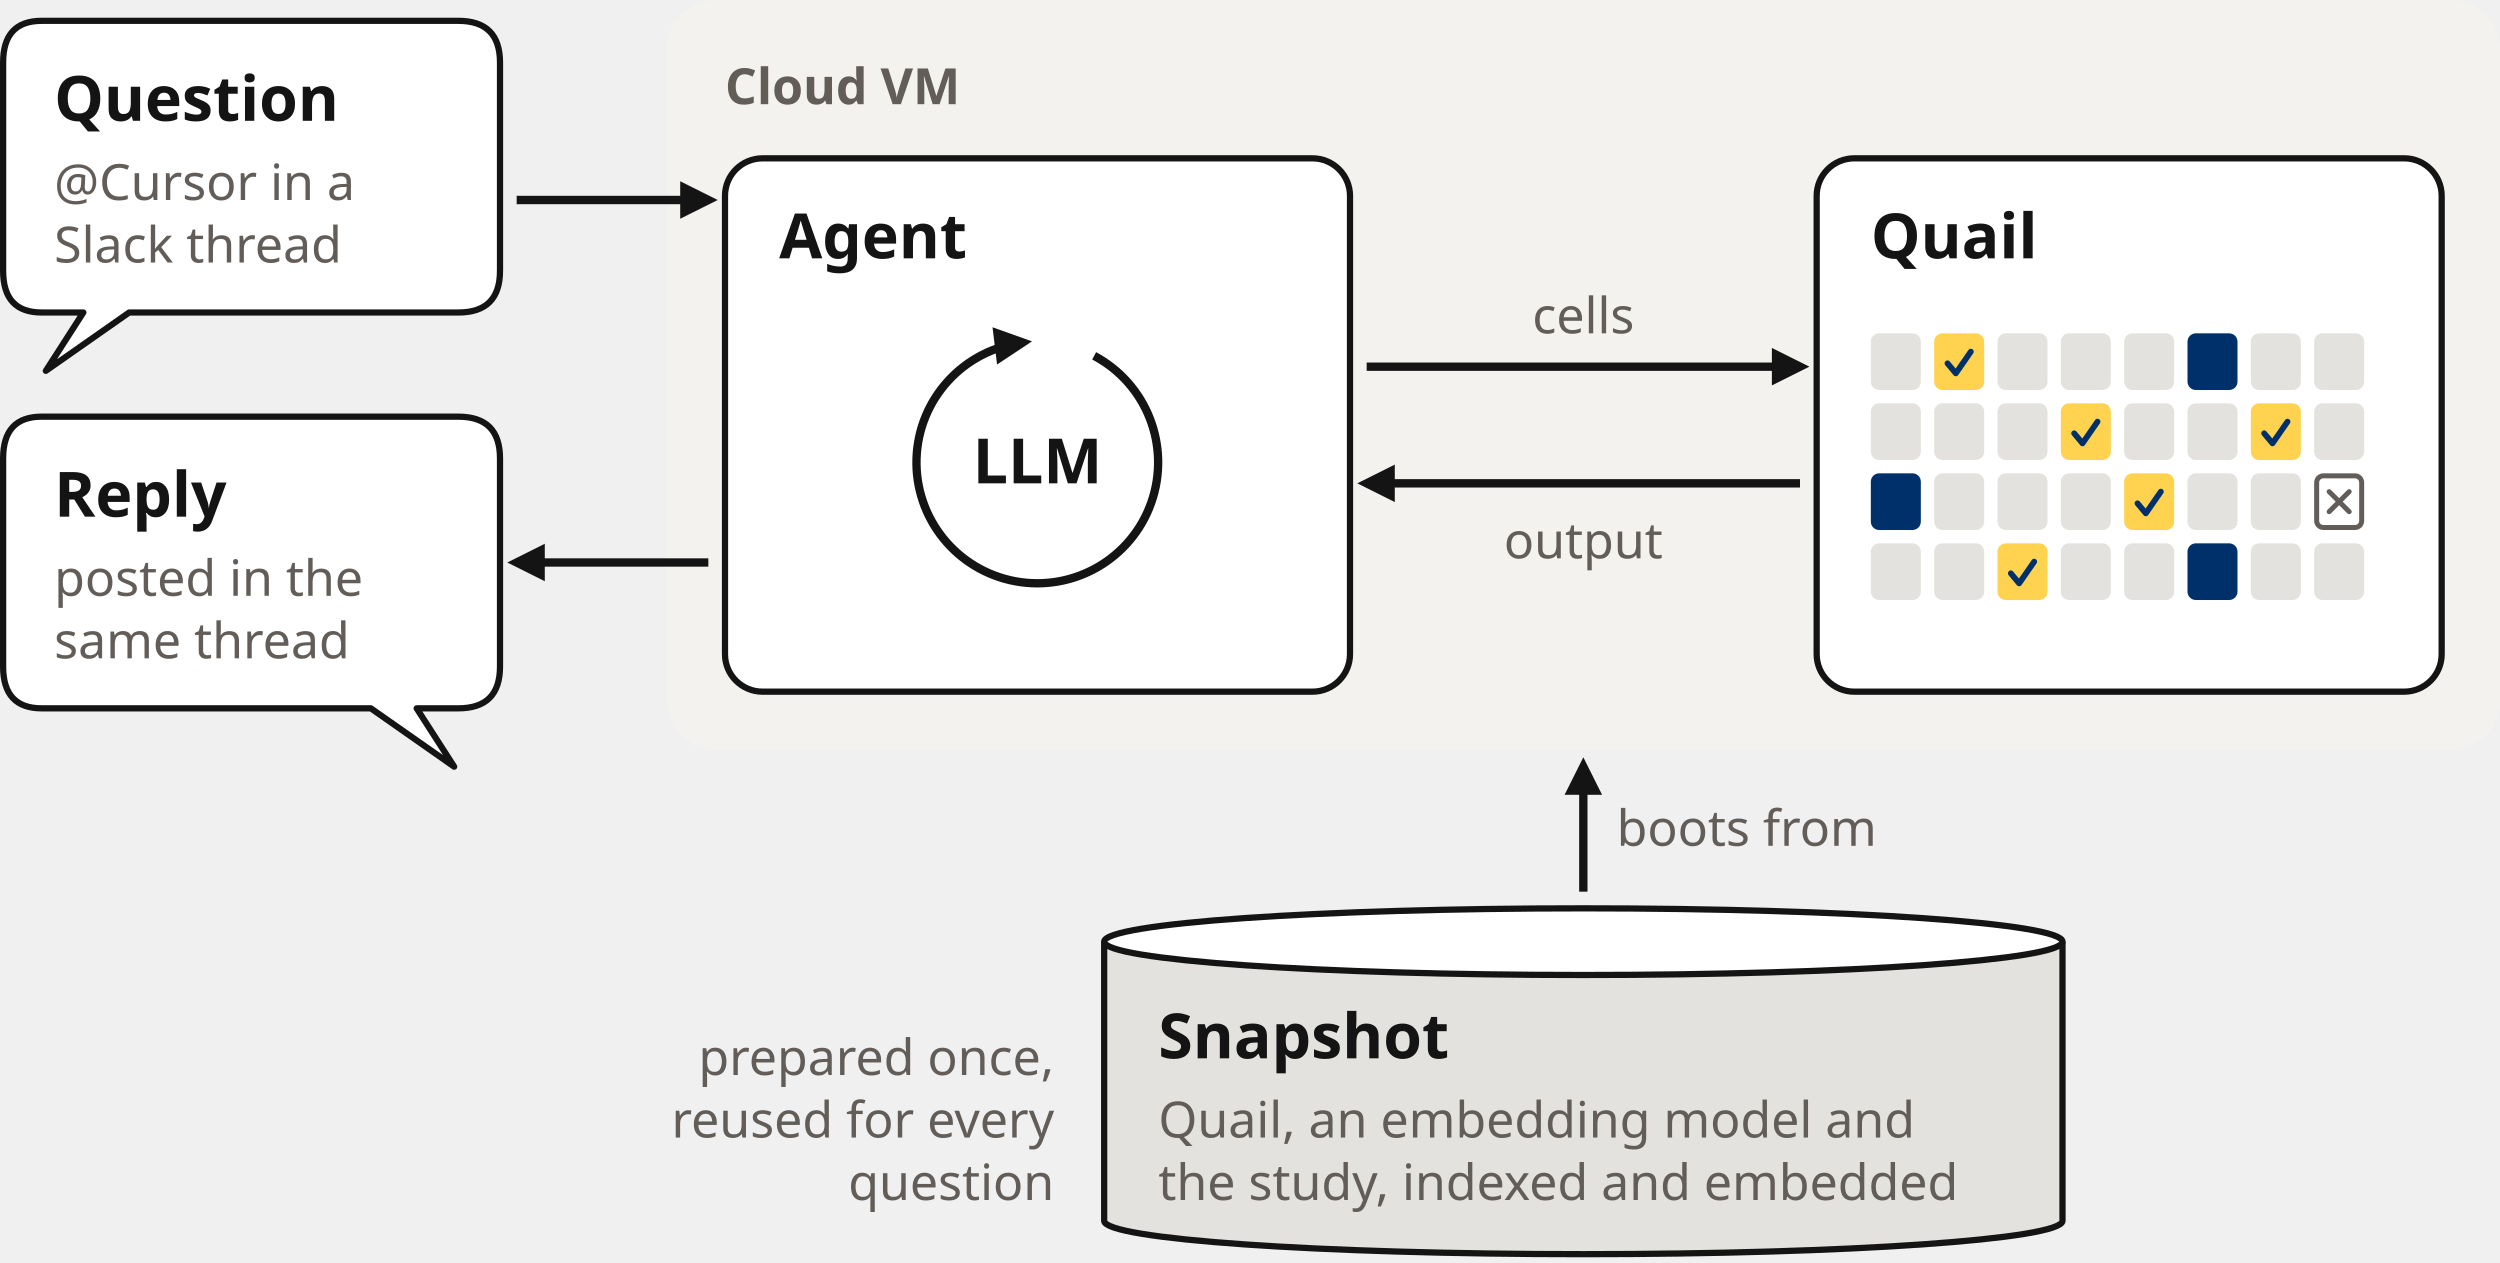
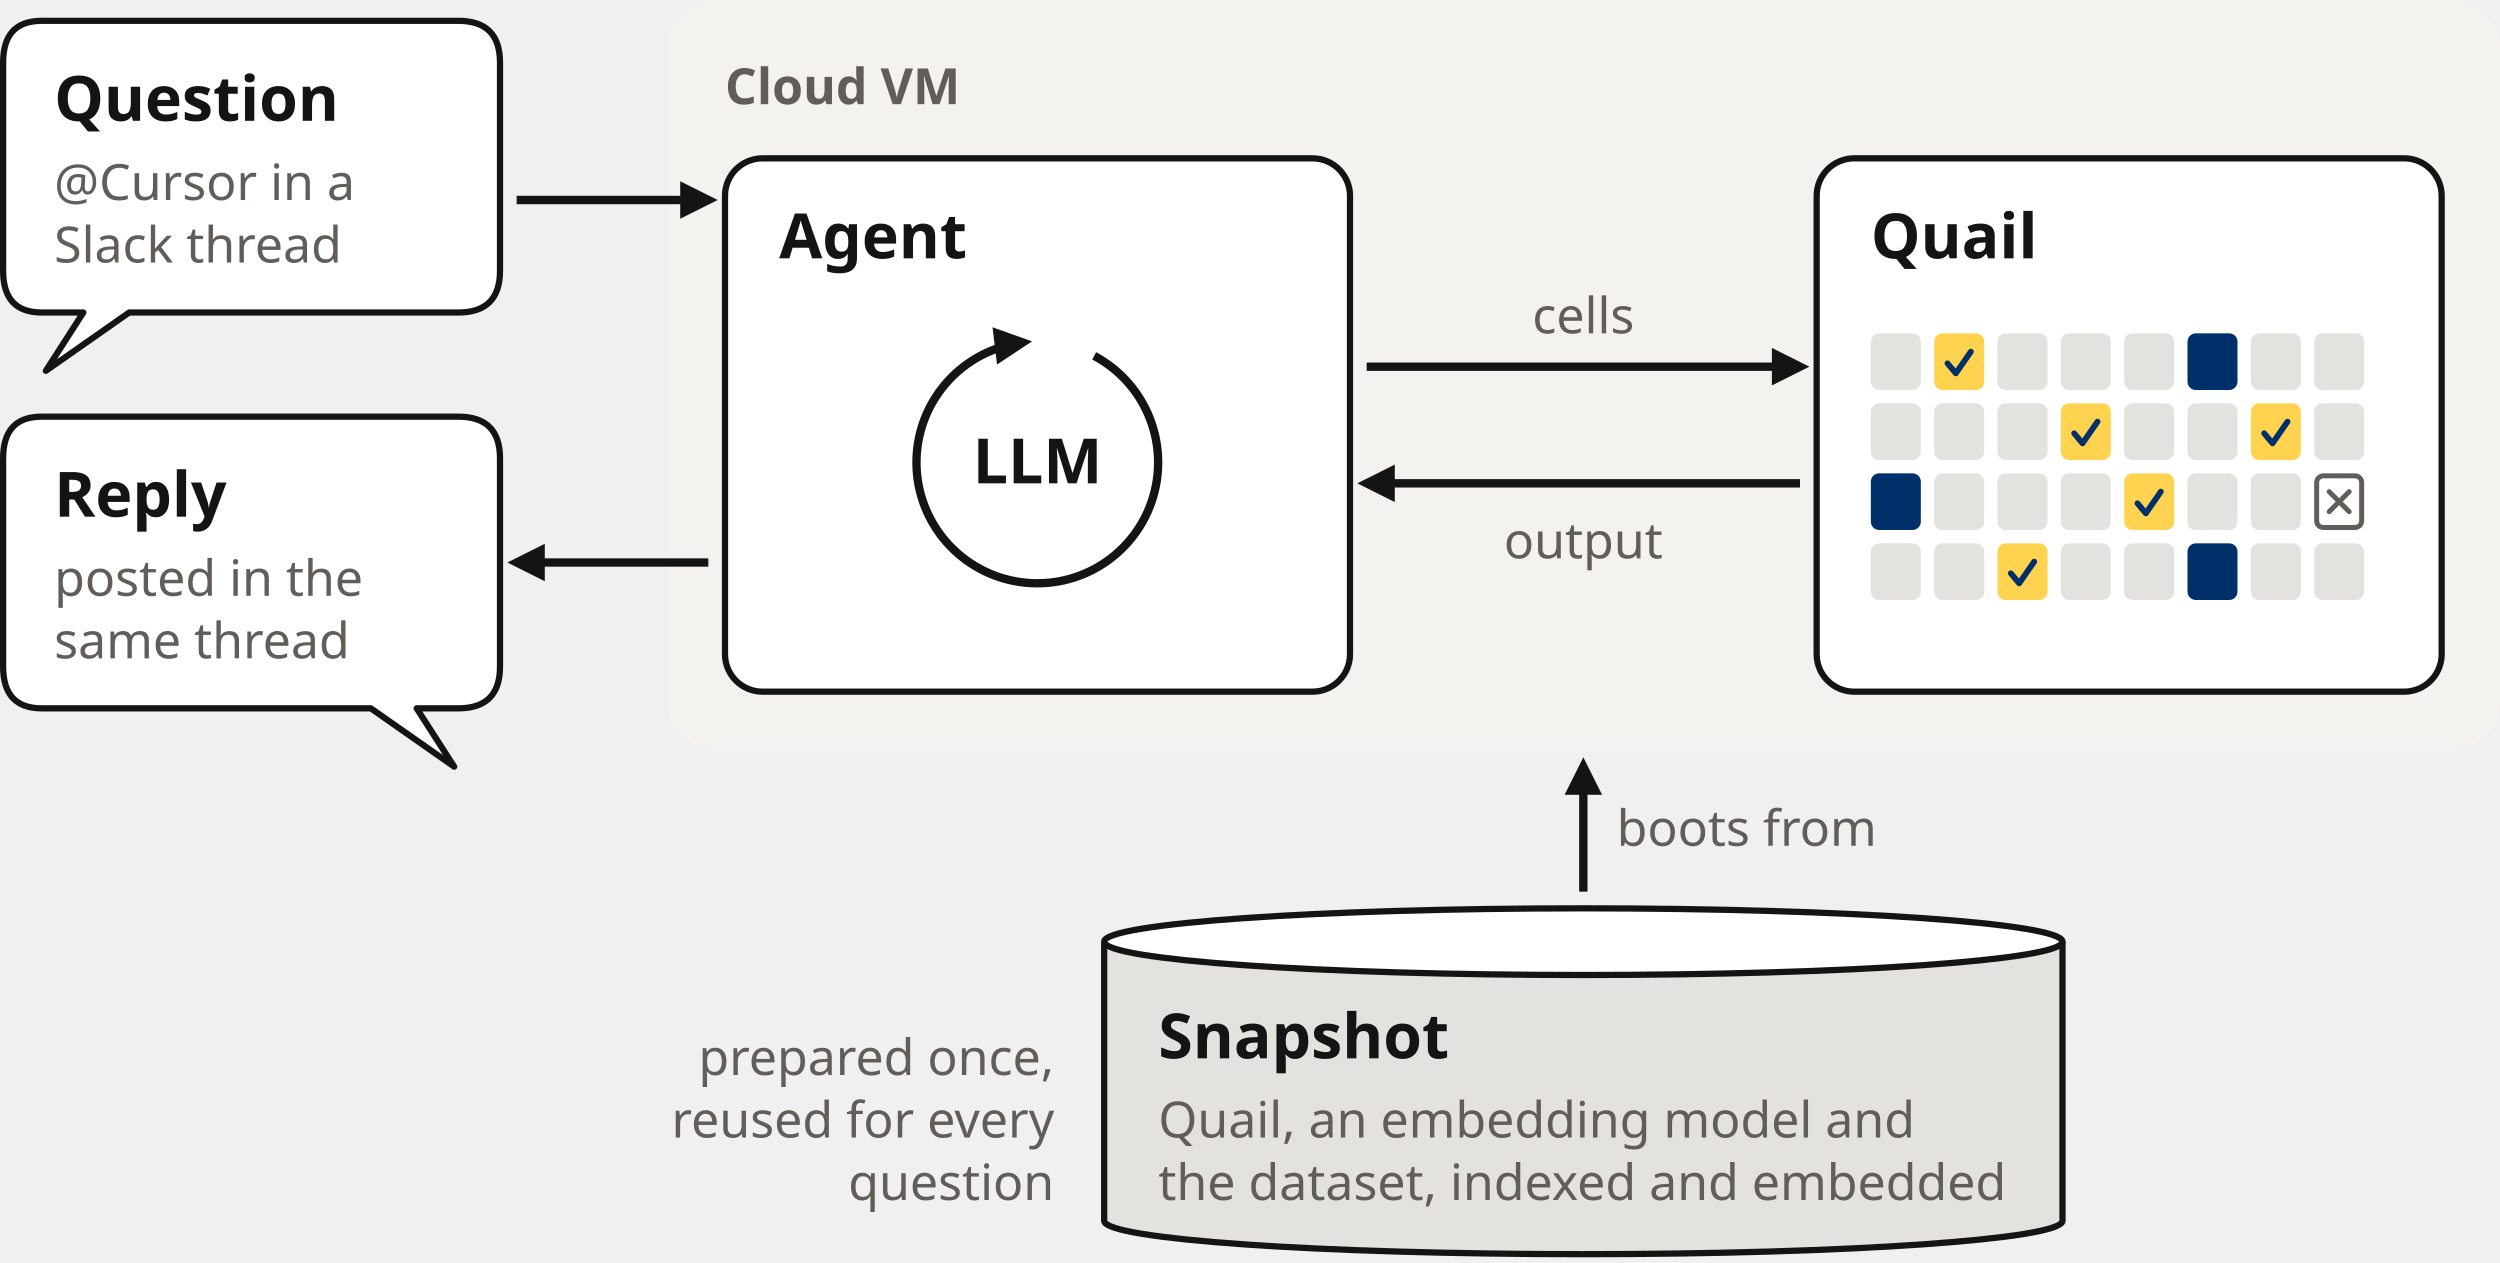
<svg xmlns="http://www.w3.org/2000/svg" viewBox="0 0 1200 606" width="1200" height="606">
  <style>
    text { font-family: 'Source Sans 3', sans-serif; fill: #141414; }
    .h { font-size: 30px; font-weight: 700; }
    .b { font-size: 25px; }
    .s { font-size: 24px; fill: #625D58; }
    .cap { font-size: 24px; font-weight: 700; fill: #625D58; }
    .m { font-family: 'Source Code Pro', monospace; font-size: 24px; font-weight: 500; font-variant-ligatures: none; }
    .ln { fill: none; stroke: #141414; stroke-width: 4; stroke-linecap: butt; stroke-linejoin: round; }
  </style>
  <defs>
    <marker id="a" viewBox="0 0 10 10" refX="7.5" refY="5" markerWidth="4.5" markerHeight="4.5" orient="auto-start-reverse">
      <path d="M0,0 L10,5 L0,10 z" fill="#141414" />
    </marker>
  </defs>
  <rect x="320" y="0" width="880" height="360" rx="24" fill="#F4F2EF" />
  <text class="cap" x="348" y="50">Cloud VM</text>
  <rect x="348" y="76" width="300" height="256" rx="18" fill="#fff" stroke="#141414" stroke-width="3" />
  <text class="h" x="374" y="124" style="font-size:30px">Agent</text>
  <path class="ln" d="M525.2,170.8 A58,58 0 1 1 490.9,164.4" marker-end="url(#a)" style="stroke-width:4" />
  <text class="h" x="498" y="232" text-anchor="middle" style="font-size:30px">LLM</text>
  <rect x="872" y="76" width="300" height="256" rx="18" fill="#fff" stroke="#141414" stroke-width="3" />
  <text class="h" x="898" y="124" style="font-size:30px">Quail</text>
  <g transform="translate(898,160) scale(0.8)">
    <rect x="0" y="0" width="30" height="34" rx="5" fill="#E4E2DE" />
    <rect x="38" y="0" width="30" height="34" rx="5" fill="#FFD24F" />
    <path d="M46,18 L51,24 L60,11" fill="none" stroke="#003069" stroke-width="3.5" stroke-linecap="round" stroke-linejoin="round" />
    <rect x="76" y="0" width="30" height="34" rx="5" fill="#E4E2DE" />
    <rect x="114" y="0" width="30" height="34" rx="5" fill="#E4E2DE" />
    <rect x="152" y="0" width="30" height="34" rx="5" fill="#E4E2DE" />
    <rect x="190" y="0" width="30" height="34" rx="5" fill="#003069" />
    <rect x="228" y="0" width="30" height="34" rx="5" fill="#E4E2DE" />
    <rect x="266" y="0" width="30" height="34" rx="5" fill="#E4E2DE" />
    <rect x="0" y="42" width="30" height="34" rx="5" fill="#E4E2DE" />
    <rect x="38" y="42" width="30" height="34" rx="5" fill="#E4E2DE" />
    <rect x="76" y="42" width="30" height="34" rx="5" fill="#E4E2DE" />
    <rect x="114" y="42" width="30" height="34" rx="5" fill="#FFD24F" />
    <path d="M122,60 L127,66 L136,53" fill="none" stroke="#003069" stroke-width="3.5" stroke-linecap="round" stroke-linejoin="round" />
    <rect x="152" y="42" width="30" height="34" rx="5" fill="#E4E2DE" />
    <rect x="190" y="42" width="30" height="34" rx="5" fill="#E4E2DE" />
    <rect x="228" y="42" width="30" height="34" rx="5" fill="#FFD24F" />
    <path d="M236,60 L241,66 L250,53" fill="none" stroke="#003069" stroke-width="3.5" stroke-linecap="round" stroke-linejoin="round" />
    <rect x="266" y="42" width="30" height="34" rx="5" fill="#E4E2DE" />
    <rect x="0" y="84" width="30" height="34" rx="5" fill="#003069" />
    <rect x="38" y="84" width="30" height="34" rx="5" fill="#E4E2DE" />
    <rect x="76" y="84" width="30" height="34" rx="5" fill="#E4E2DE" />
    <rect x="114" y="84" width="30" height="34" rx="5" fill="#E4E2DE" />
    <rect x="152" y="84" width="30" height="34" rx="5" fill="#FFD24F" />
    <path d="M160,102 L165,108 L174,95" fill="none" stroke="#003069" stroke-width="3.5" stroke-linecap="round" stroke-linejoin="round" />
    <rect x="190" y="84" width="30" height="34" rx="5" fill="#E4E2DE" />
    <rect x="228" y="84" width="30" height="34" rx="5" fill="#E4E2DE" />
    <rect x="267.5" y="85.5" width="27" height="31" rx="4" fill="#fff" stroke="#625D58" stroke-width="3" />
    <path d="M275,95 L287,107 M287,95 L275,107" stroke="#625D58" stroke-width="3" stroke-linecap="round" />
    <rect x="0" y="126" width="30" height="34" rx="5" fill="#E4E2DE" />
    <rect x="38" y="126" width="30" height="34" rx="5" fill="#E4E2DE" />
    <rect x="76" y="126" width="30" height="34" rx="5" fill="#FFD24F" />
    <path d="M84,144 L89,150 L98,137" fill="none" stroke="#003069" stroke-width="3.5" stroke-linecap="round" stroke-linejoin="round" />
    <rect x="114" y="126" width="30" height="34" rx="5" fill="#E4E2DE" />
    <rect x="152" y="126" width="30" height="34" rx="5" fill="#E4E2DE" />
    <rect x="190" y="126" width="30" height="34" rx="5" fill="#003069" />
    <rect x="228" y="126" width="30" height="34" rx="5" fill="#E4E2DE" />
    <rect x="266" y="126" width="30" height="34" rx="5" fill="#E4E2DE" />
  </g>
  <path class="ln" d="M656,176 L864,176" marker-end="url(#a)" />
  <text class="s" x="760" y="160" text-anchor="middle">cells</text>
  <path class="ln" d="M864,232 L656,232" marker-end="url(#a)" />
  <text class="s" x="760" y="268" text-anchor="middle">output</text>
  <path d="M20,10 H220 Q240,10 240,30 V130 Q240,150 220,150 H62 L22,178 L40,150 H20 Q1.5,150 1.5,130 V30 Q1.5,10 20,10 Z" fill="#fff" stroke="#141414" stroke-width="3" stroke-linejoin="round" />
  <text class="h" x="26" y="58" style="font-size:30px">Question</text>
  <text class="s" x="26" y="96">@Cursor in a</text>
  <text class="s" x="26" y="126">Slack thread</text>
  <path class="ln" d="M248,96 L340,96" marker-end="url(#a)" />
  <path d="M20,200 H220 Q240,200 240,220 V320 Q240,340 220,340 H200 L218,368 L178,340 H20 Q1.5,340 1.5,320 V220 Q1.5,200 20,200 Z" fill="#fff" stroke="#141414" stroke-width="3" stroke-linejoin="round" />
  <text class="h" x="26" y="248" style="font-size:30px">Reply</text>
  <text class="s" x="26" y="286">posted in the</text>
  <text class="s" x="26" y="316">same thread</text>
  <path class="ln" d="M340,270 L248,270" marker-end="url(#a)" />
  <path class="ln" d="M760.0,428 L760.0,368" marker-end="url(#a)" />
  <text class="s" x="776" y="406">boots from</text>
  <path d="M530.0,452 V586 A230.0,16 0 0 0 990.0,586 V452" fill="#E4E2DE" stroke="#141414" stroke-width="3" />
  <ellipse cx="760.0" cy="452" rx="230.0" ry="16" fill="#fff" stroke="#141414" stroke-width="3" />
  <text class="h" x="556" y="508" style="font-size:30px">Snapshot</text>
  <text class="s" x="556" y="546">Quail, an embedding model and</text>
-   <text class="s" x="556" y="576">the study, indexed and embedded</text>
+   <text class="s" x="556" y="576">the dataset, indexed and embedded</text>
  <text class="s" x="506" y="516" text-anchor="end">prepared once,</text>
  <text class="s" x="506" y="546" text-anchor="end">reused for every</text>
  <text class="s" x="506" y="576" text-anchor="end">question</text>
</svg>
